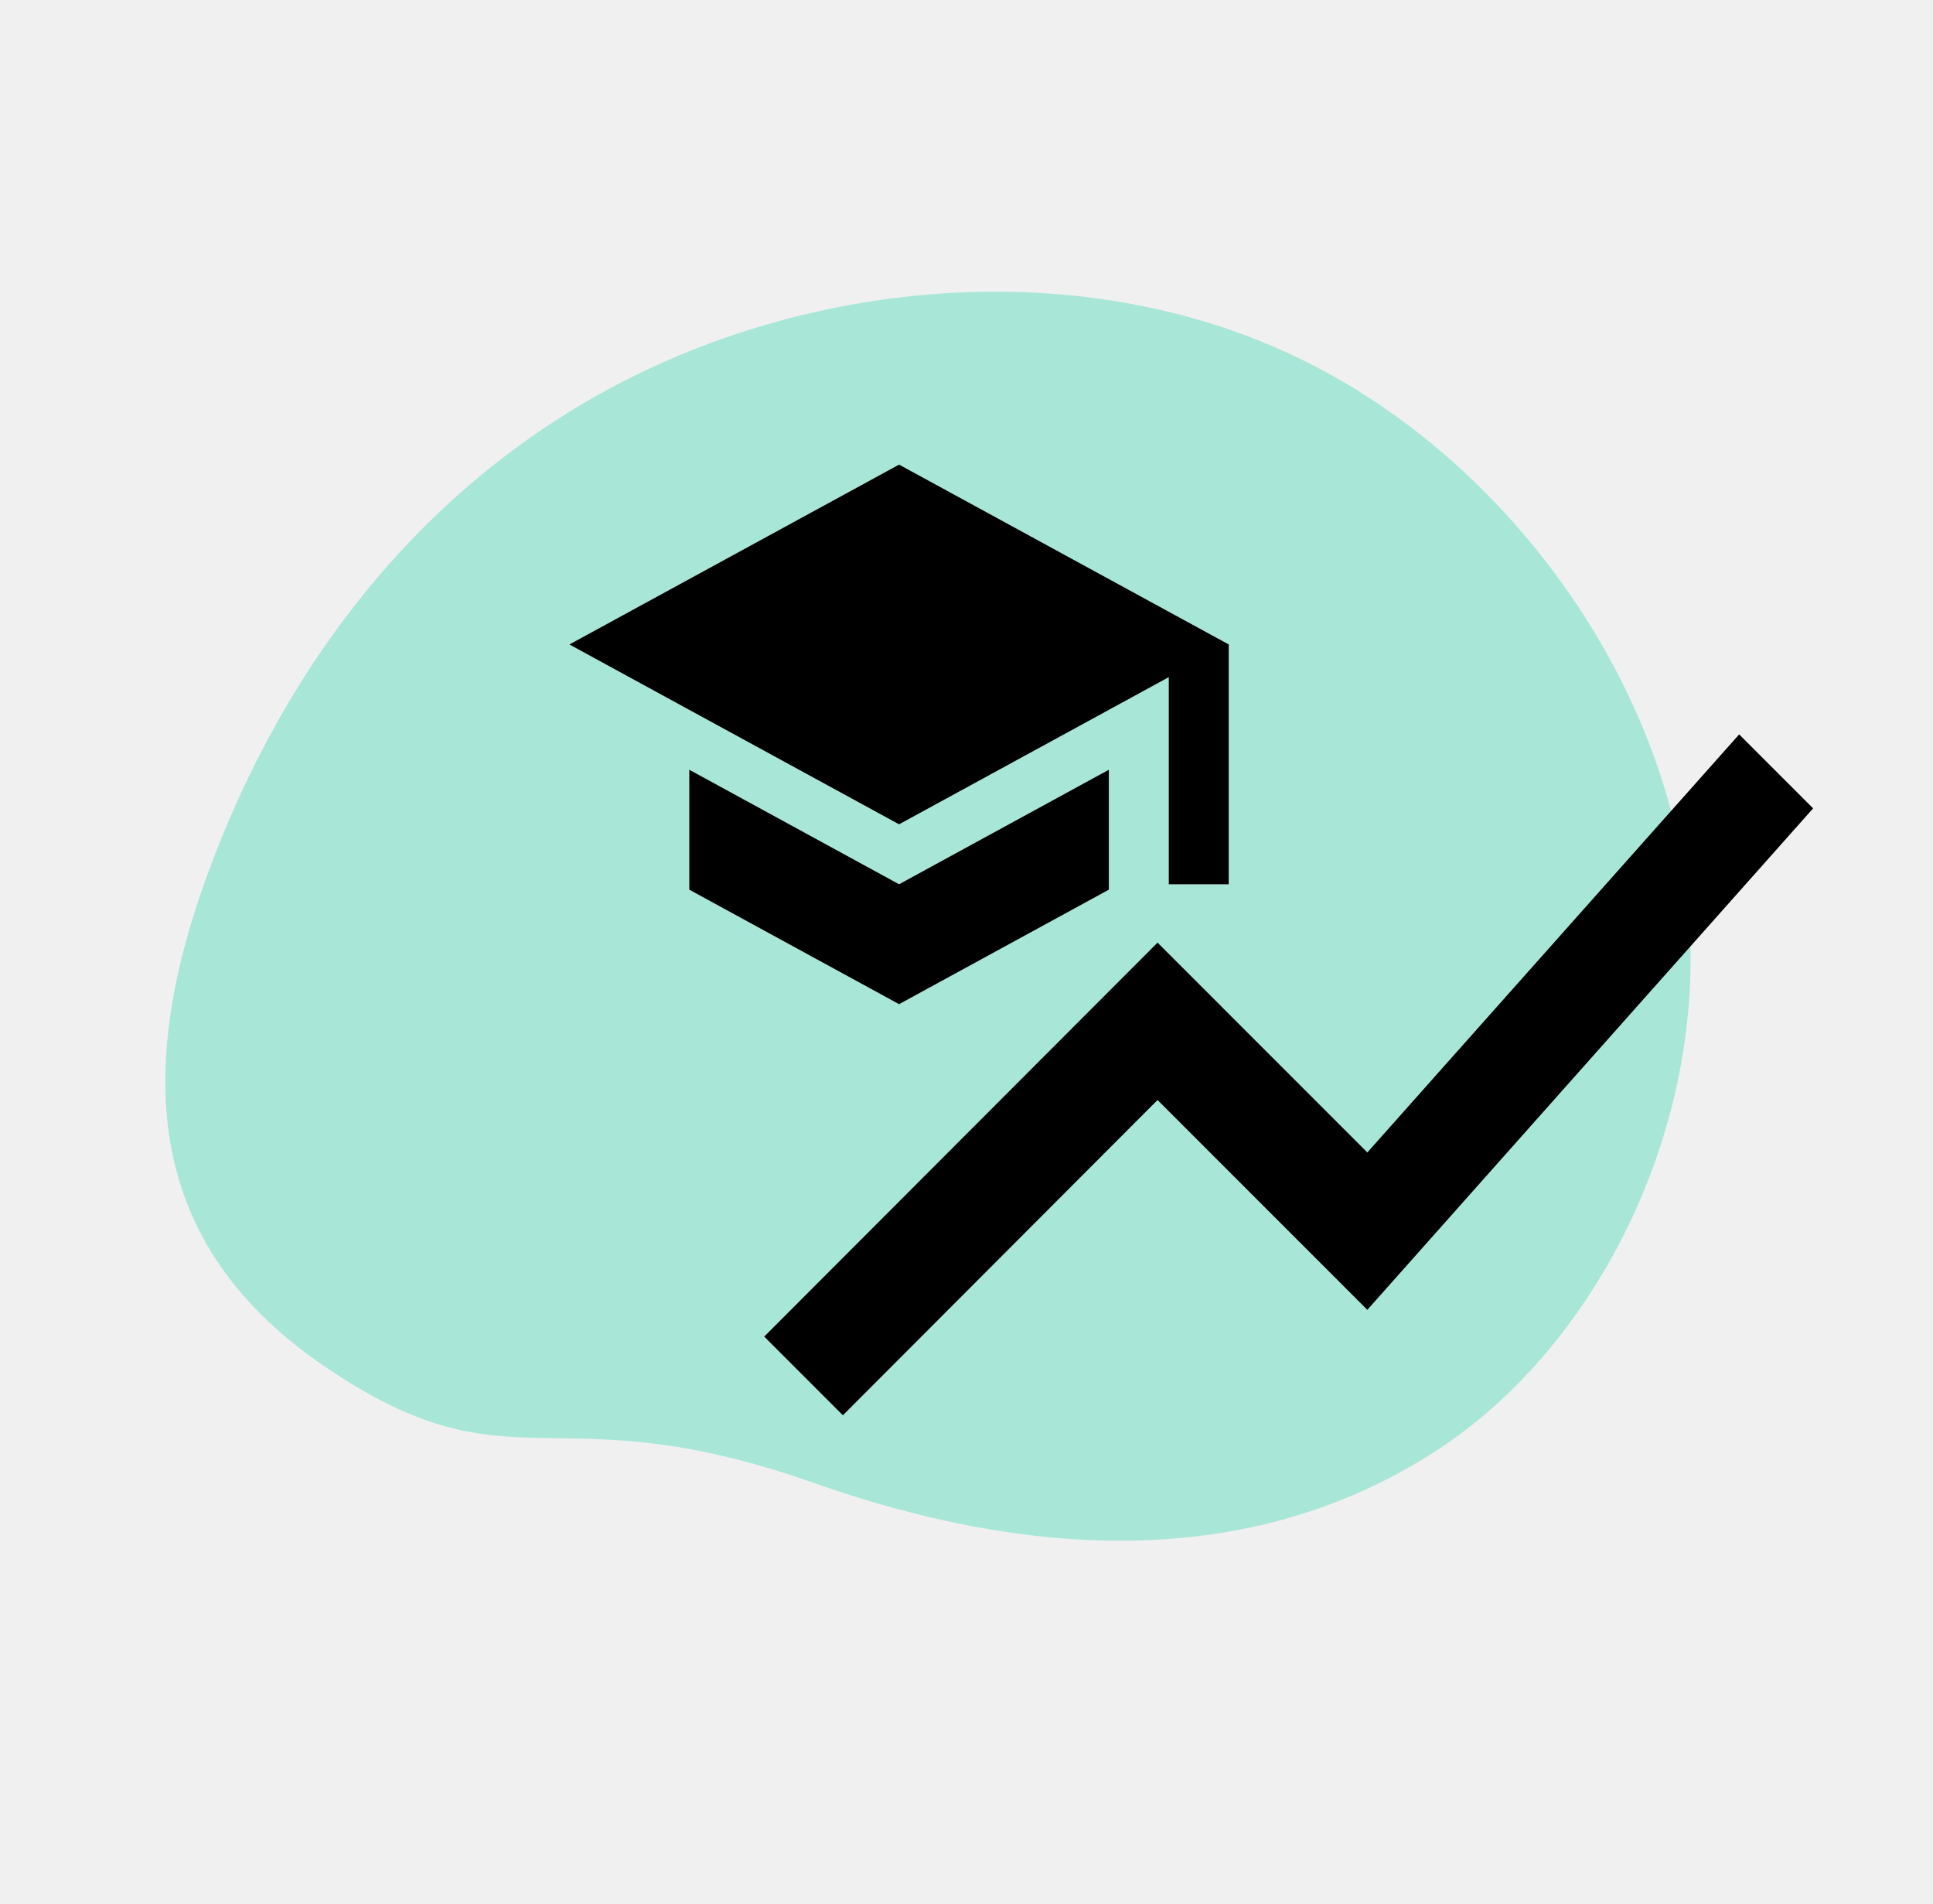
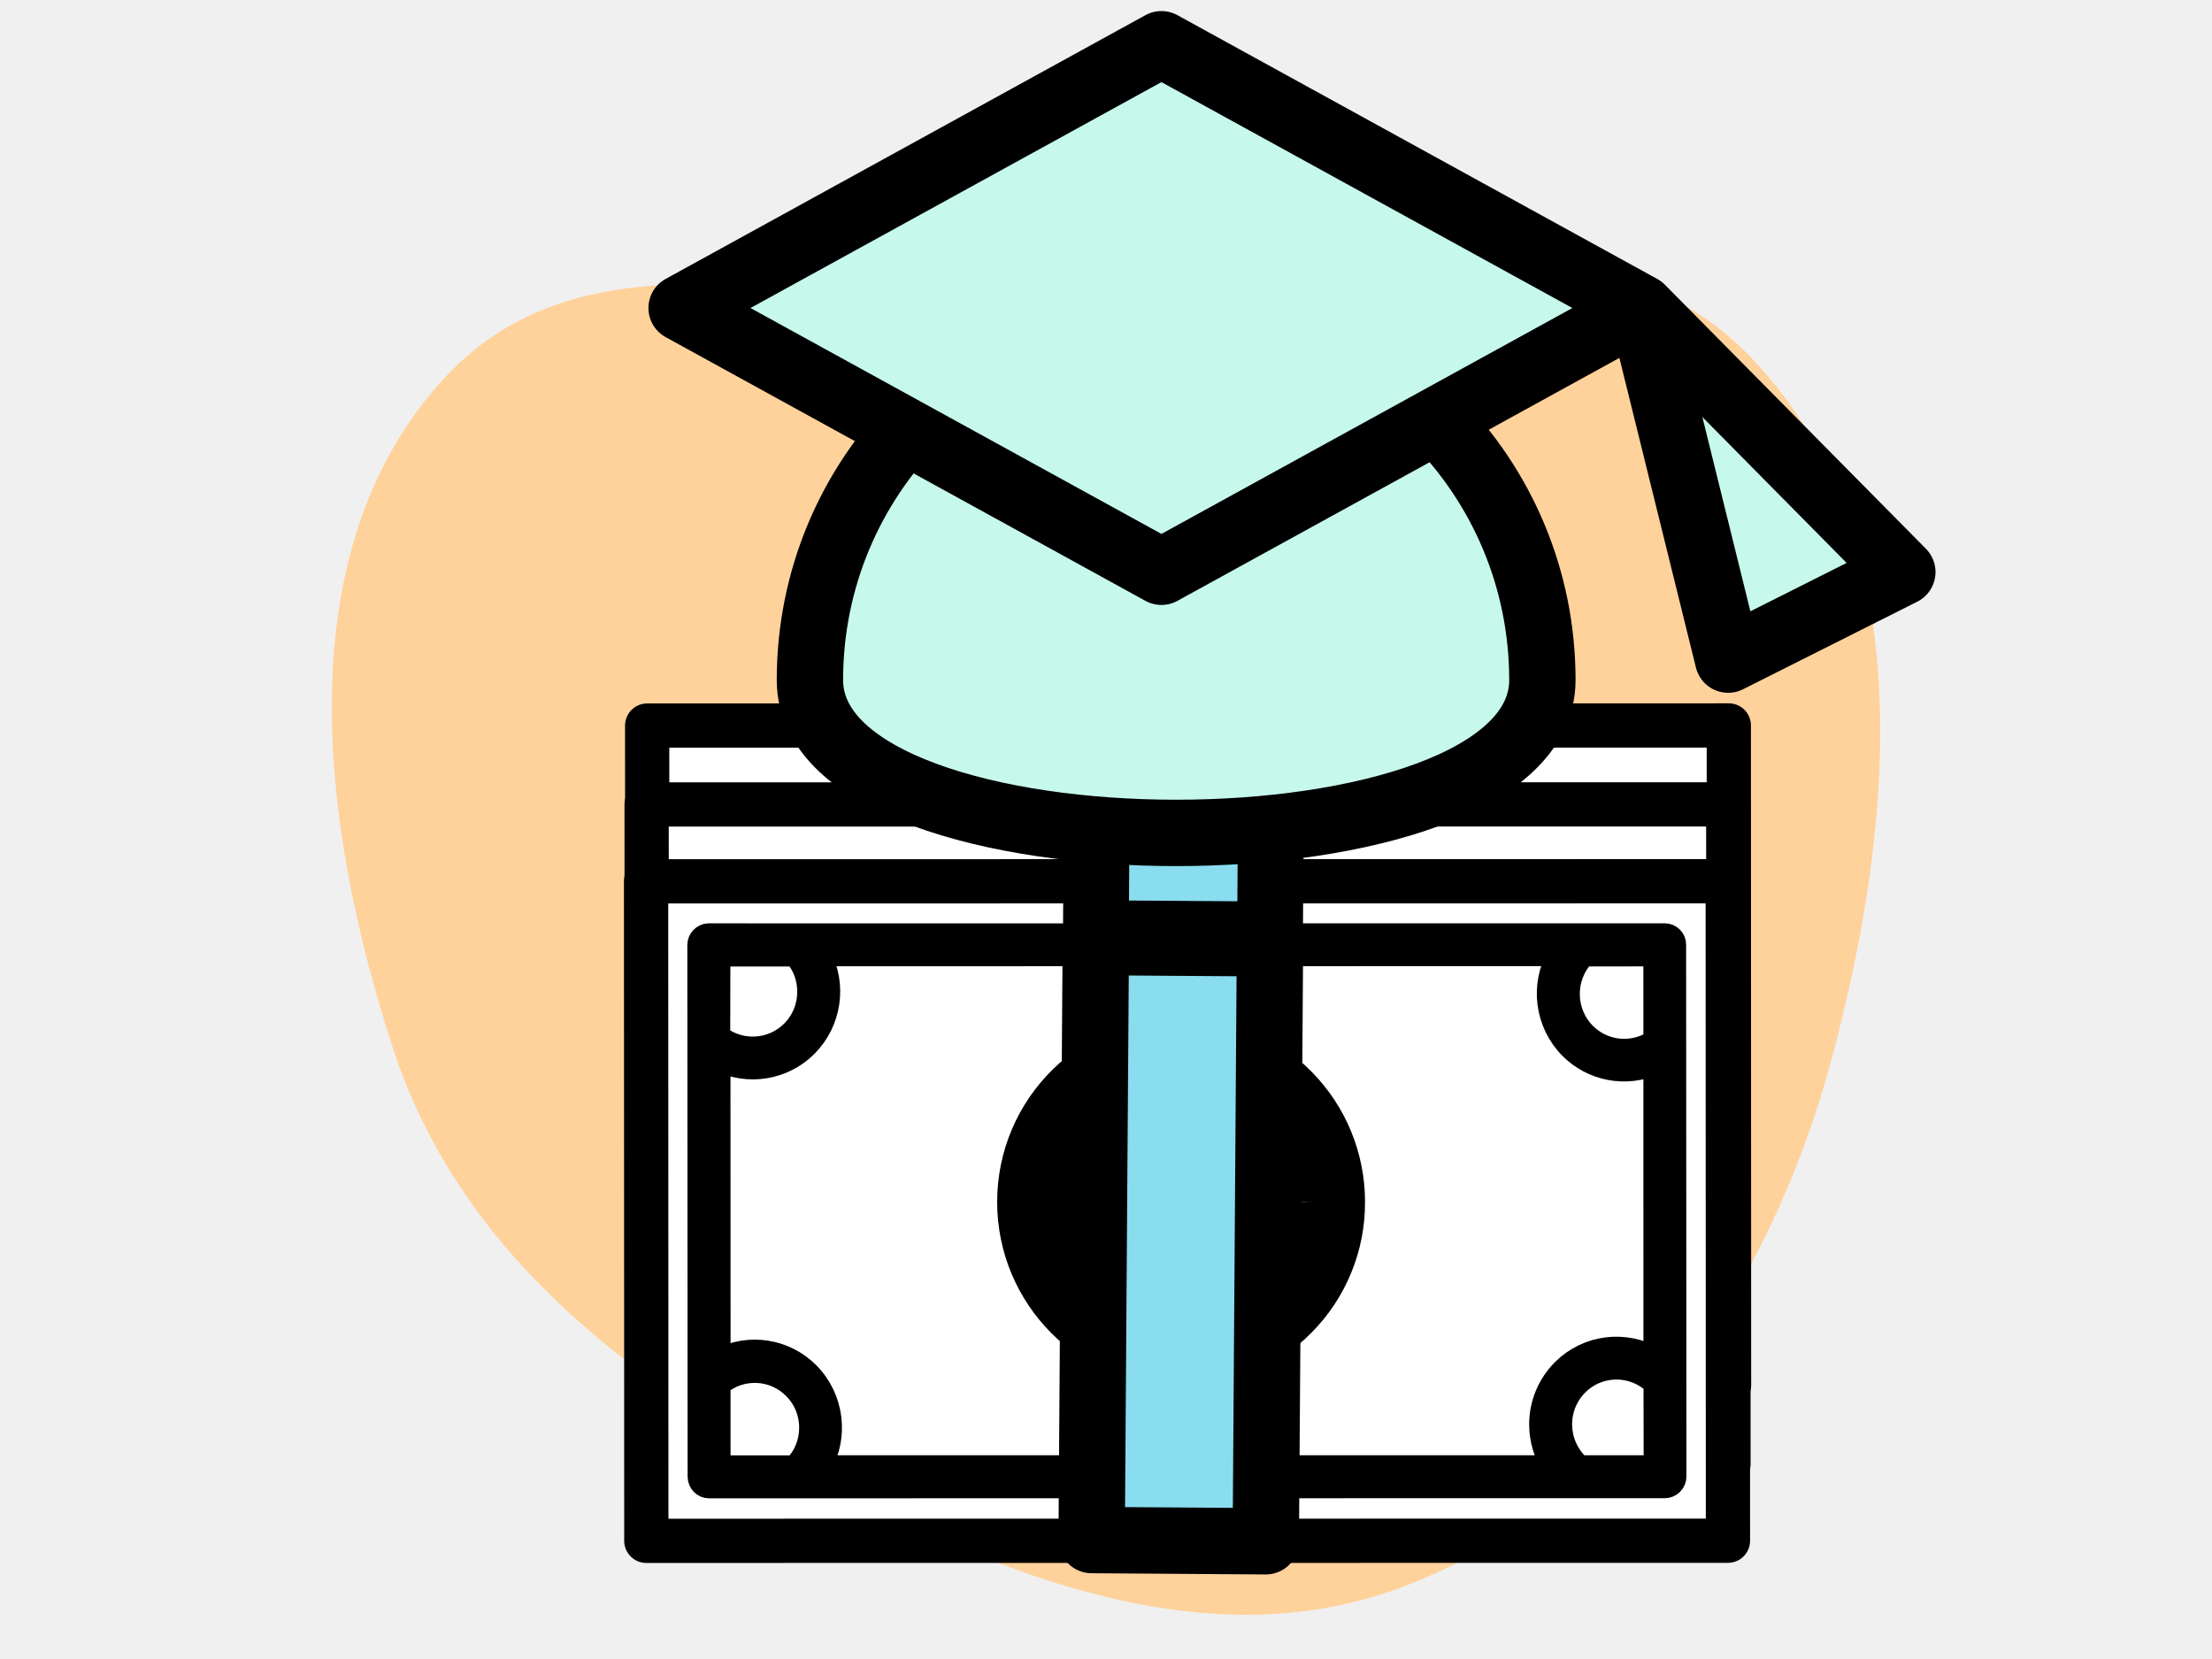
- <svg xmlns="http://www.w3.org/2000/svg" width="129" height="127" viewBox="0 0 129 127" fill="none">
-   <path d="M112.625 60.132C114.129 74.694 106.85 89.346 96.386 96.437C85.902 103.516 71.99 105.173 54.286 98.936C36.583 92.698 34.301 99.791 21.618 91.14C8.934 82.489 8.965 70.142 14.831 55.797C20.697 41.452 30.684 30.288 44.006 24.286C57.328 18.284 73.985 17.443 87.425 24.267C100.886 31.102 111.132 45.55 112.625 60.132Z" fill="#02CE9D" fill-opacity="0.3" />
-   <path d="M46 51.36V59.36L60 67L74 59.36V51.36L60 59L46 51.36ZM60 31L38 43L60 55L78 45.18V59H82V43L60 31Z" fill="black" />
-   <path d="M56.25 94.43L77.25 73.395L91.25 87.395L121 53.935L116.065 49L91.25 76.895L77.25 62.895L51 89.18L56.25 94.43Z" fill="black" />
+ <svg xmlns="http://www.w3.org/2000/svg" width="100" height="75" fill="none">
+   <path fill-rule="evenodd" clip-rule="evenodd" d="M48.846 14.214c10.55-.2 22.52-5.829 30.044 1.675 7.985 7.964 6.844 21.199 3.87 32.15-2.794 10.292-9.202 19.658-18.996 23.566-9.102 3.632-18.765-.463-27.446-5.034-8.248-4.343-15.641-10.238-18.555-19.188C14.457 37.233 12.915 24.75 20.176 17c6.958-7.425 18.57-2.595 28.67-2.786z" fill="#FFD29C" />
+   <path d="M29.257 32.801l.01 29.816 48.9-.005-.011-29.816-48.899.005z" fill="#fff" stroke="#000" stroke-width="2" stroke-miterlimit="10" stroke-linecap="round" stroke-linejoin="round" />
+   <path d="M29.232 36.37l.01 29.815 48.899-.005-.01-29.816-48.899.005z" fill="#fff" stroke="#000" stroke-width="2" stroke-miterlimit="10" stroke-linecap="round" stroke-linejoin="round" />
+   <path d="M29.209 39.843l.01 29.815 48.898-.005-.01-29.815-48.898.005z" fill="#fff" stroke="#000" stroke-width="2" stroke-miterlimit="10" stroke-linecap="round" stroke-linejoin="round" />
+   <path d="M60.21 54.344a6.831 6.831 0 01-1.995 4.857 6.745 6.745 0 01-4.815 2.011c-3.76 0-6.816-3.08-6.821-6.869 0-1.926.787-3.67 2.057-4.919a6.757 6.757 0 014.753-1.949c1.824 0 3.536.71 4.82 2.01a6.87 6.87 0 012.001 4.86z" stroke="#000" stroke-width="3" stroke-miterlimit="10" />
+   <path d="M75.26 42.241l-39.082.004h-.081l-4.053-.004a.48.48 0 00-.471.475l.013 24.045c0 .126.055.246.135.334.087.09.205.14.33.141l43.216-.006a.463.463 0 00.326-.136l.007-.006a.474.474 0 00.14-.333l-.014-24.045a.464.464 0 00-.465-.469zm-42.742.954l3.422-.002c.39.456.605 1.03.6 1.64a2.52 2.52 0 01-.73 1.789l-.025.025c-.88.862-2.273.96-3.26.21 0 0-.007 0-.013-.006l.007-3.656zm.008 23.1v-3.7a2.49 2.49 0 013.365.162 2.51 2.51 0 01.737 1.786 2.516 2.516 0 01-.699 1.751l-3.403.002zm42.28-.006l-3.428.001c-.019-.037-.037-.075-.068-.107a2.537 2.537 0 01-.737-1.786 2.52 2.52 0 01.73-1.788 2.49 2.49 0 013.497-.051l.006 3.731zm-.01-4.896a3.428 3.428 0 00-4.125.519l-.031.031a3.478 3.478 0 00-1.01 2.454c.002.68.197 1.335.555 1.891l-33.088.002a3.51 3.51 0 00-.539-4.208 3.42 3.42 0 00-4.03-.626l-.005-13.51a3.435 3.435 0 003.92-.634l.03-.03a3.498 3.498 0 00.603-4.099l33.364-.006a3.502 3.502 0 00.545 4.2 3.431 3.431 0 003.81.726l.001 13.29zm0-14.341a2.49 2.49 0 01-3.145-.33 2.551 2.551 0 01-.044-3.53l3.185-.004.004 3.864z" fill="#000" stroke="#000" stroke-miterlimit="10" />
+   <path d="M57.481 32.822l-7.874-.055-.065 9.42 7.873.055.066-9.42z" fill="#89DDEF" stroke="#000" stroke-width="2.973" stroke-miterlimit="10" stroke-linecap="round" stroke-linejoin="round" />
+   <path d="M57.413 42.645l-7.874-.055-.188 27.033 7.873.055.189-27.033z" fill="#89DDEF" stroke="#000" stroke-width="3" stroke-miterlimit="10" stroke-linecap="round" stroke-linejoin="round" />
+   <path d="M69.728 30.745c0 9.212-33.113 9.212-33.113 0 0-9.213 7.412-16.682 16.553-16.682 9.148 0 16.56 7.47 16.56 16.682z" fill="#C6F9EC" stroke="#000" stroke-width="3" stroke-miterlimit="10" stroke-linecap="round" stroke-linejoin="round" />
+   <path d="M52.506 2L30.814 13.925l21.692 11.924 21.692-11.924 3.928 15.895L86 25.862 74.198 13.925 52.506 2z" fill="#C6F9EC" stroke="#000" stroke-width="3" stroke-miterlimit="10" stroke-linecap="round" stroke-linejoin="round" />
</svg>
